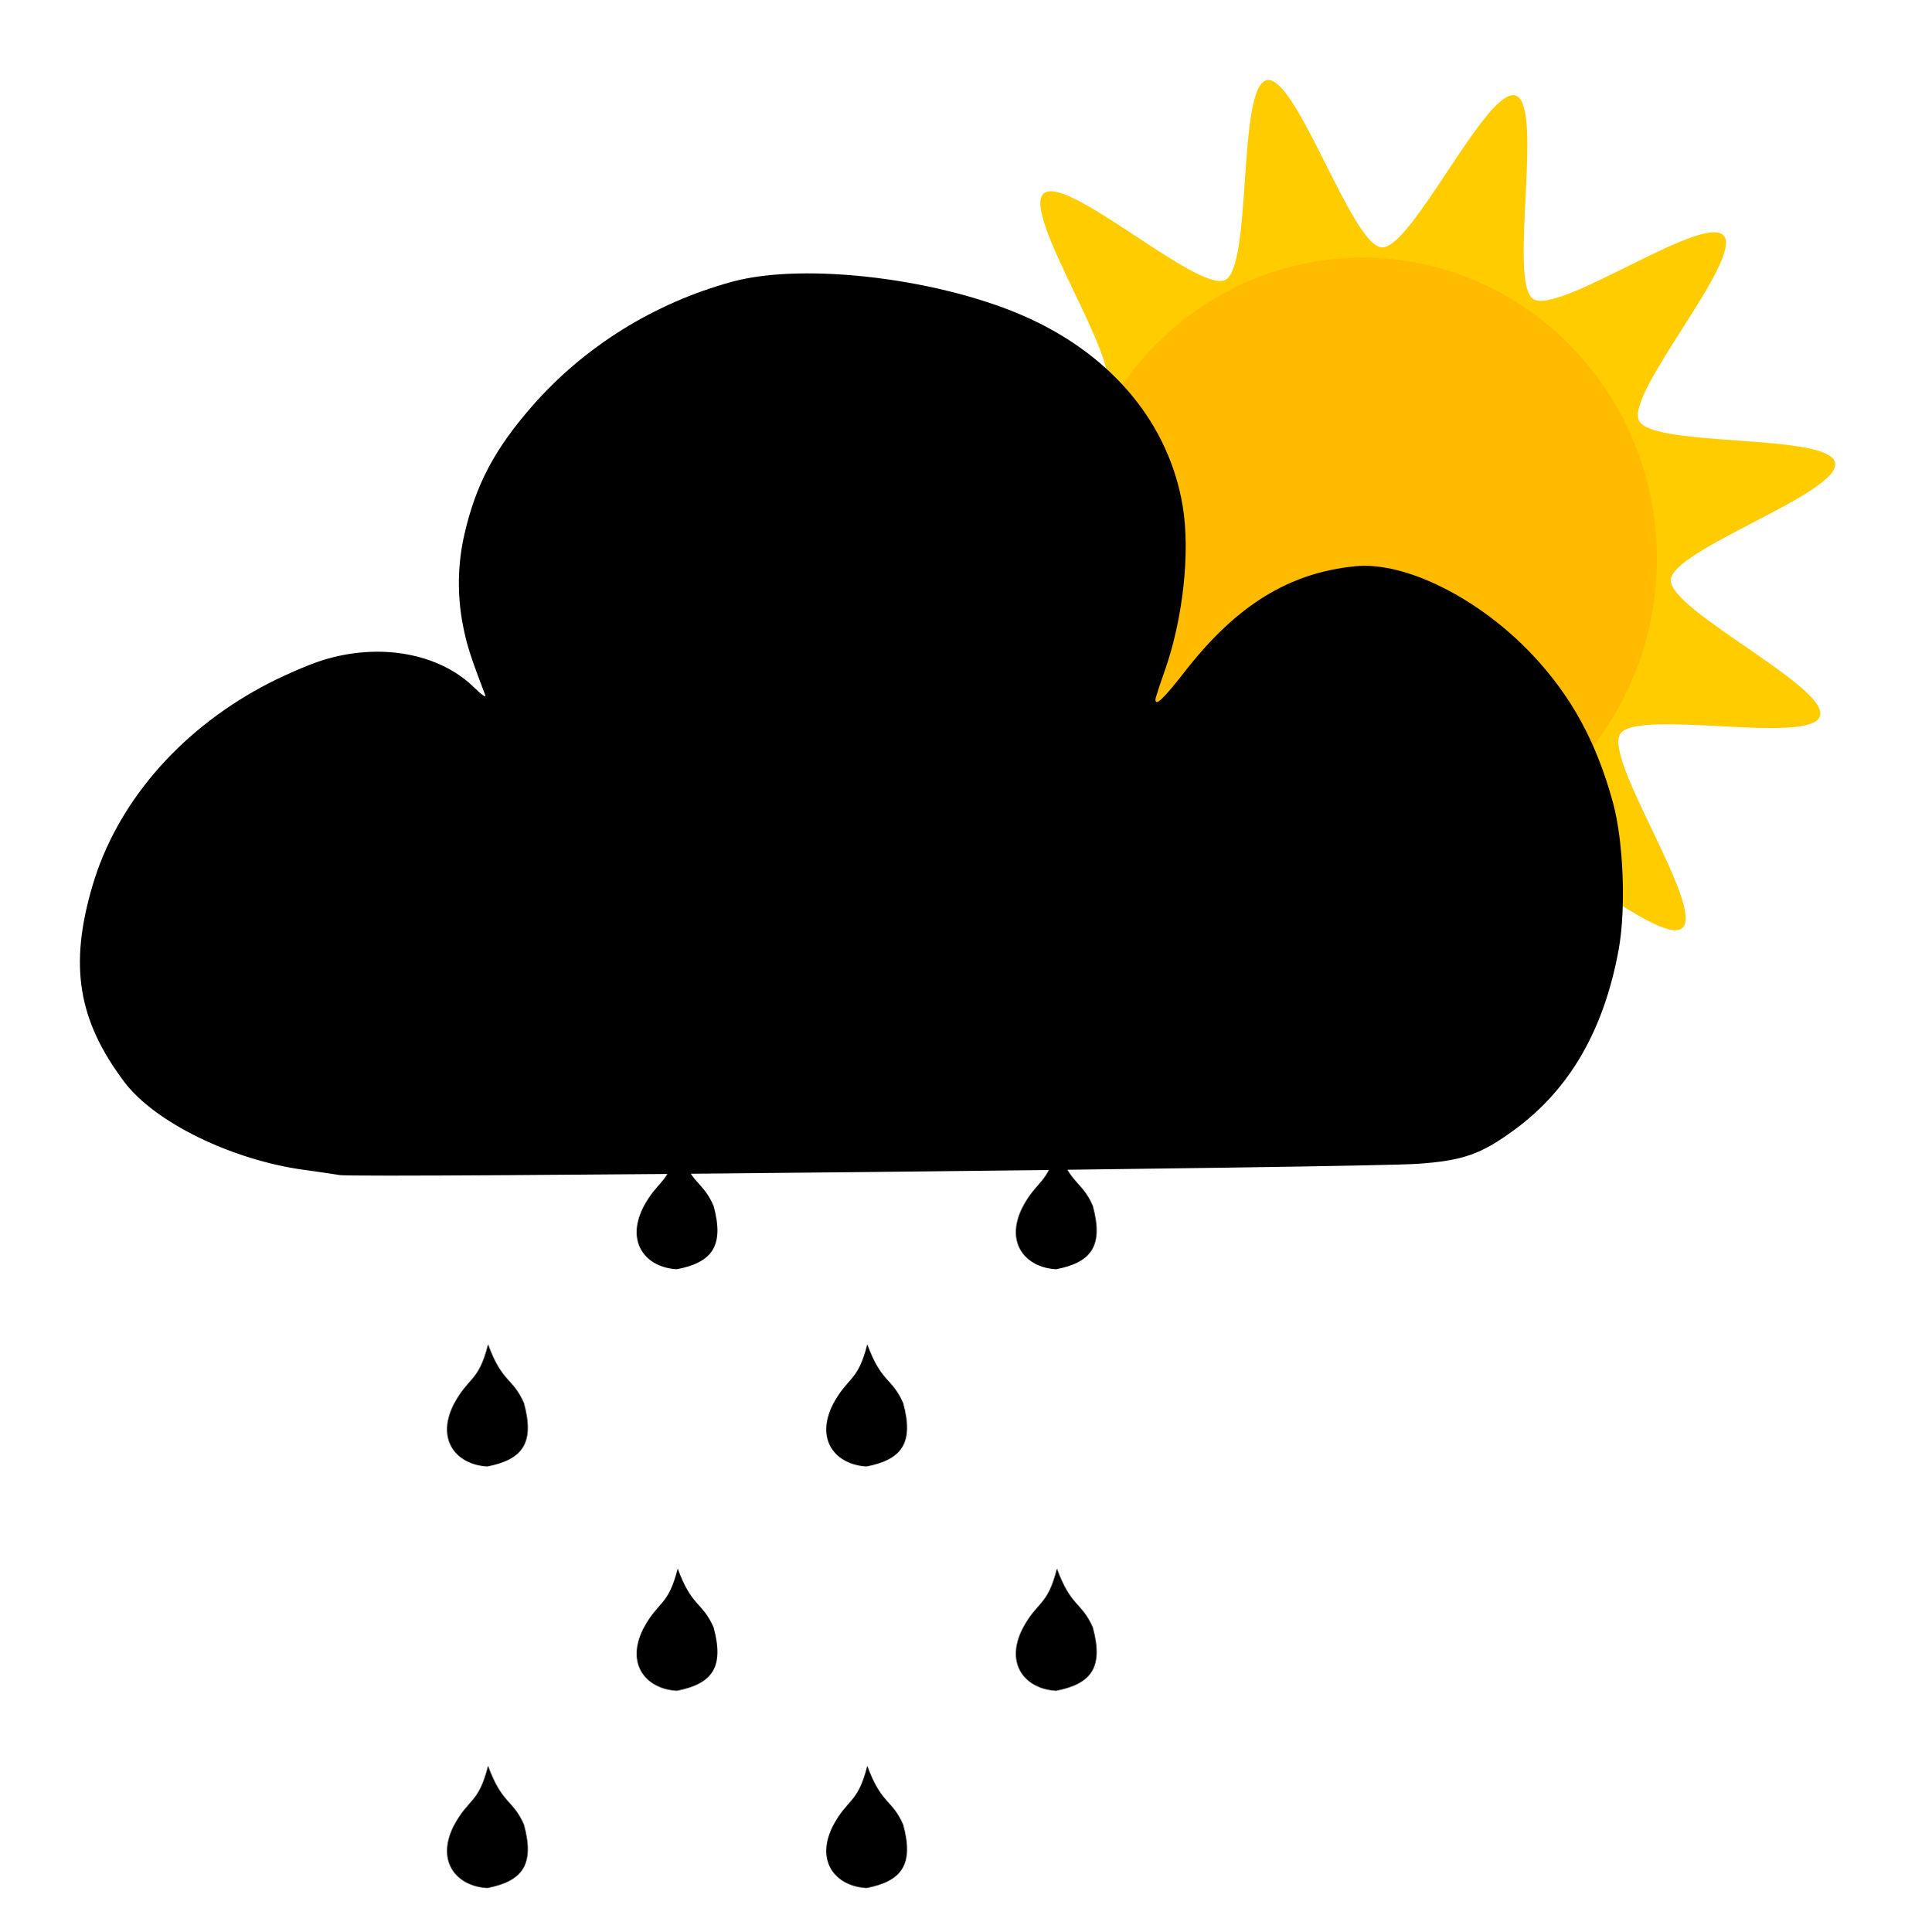
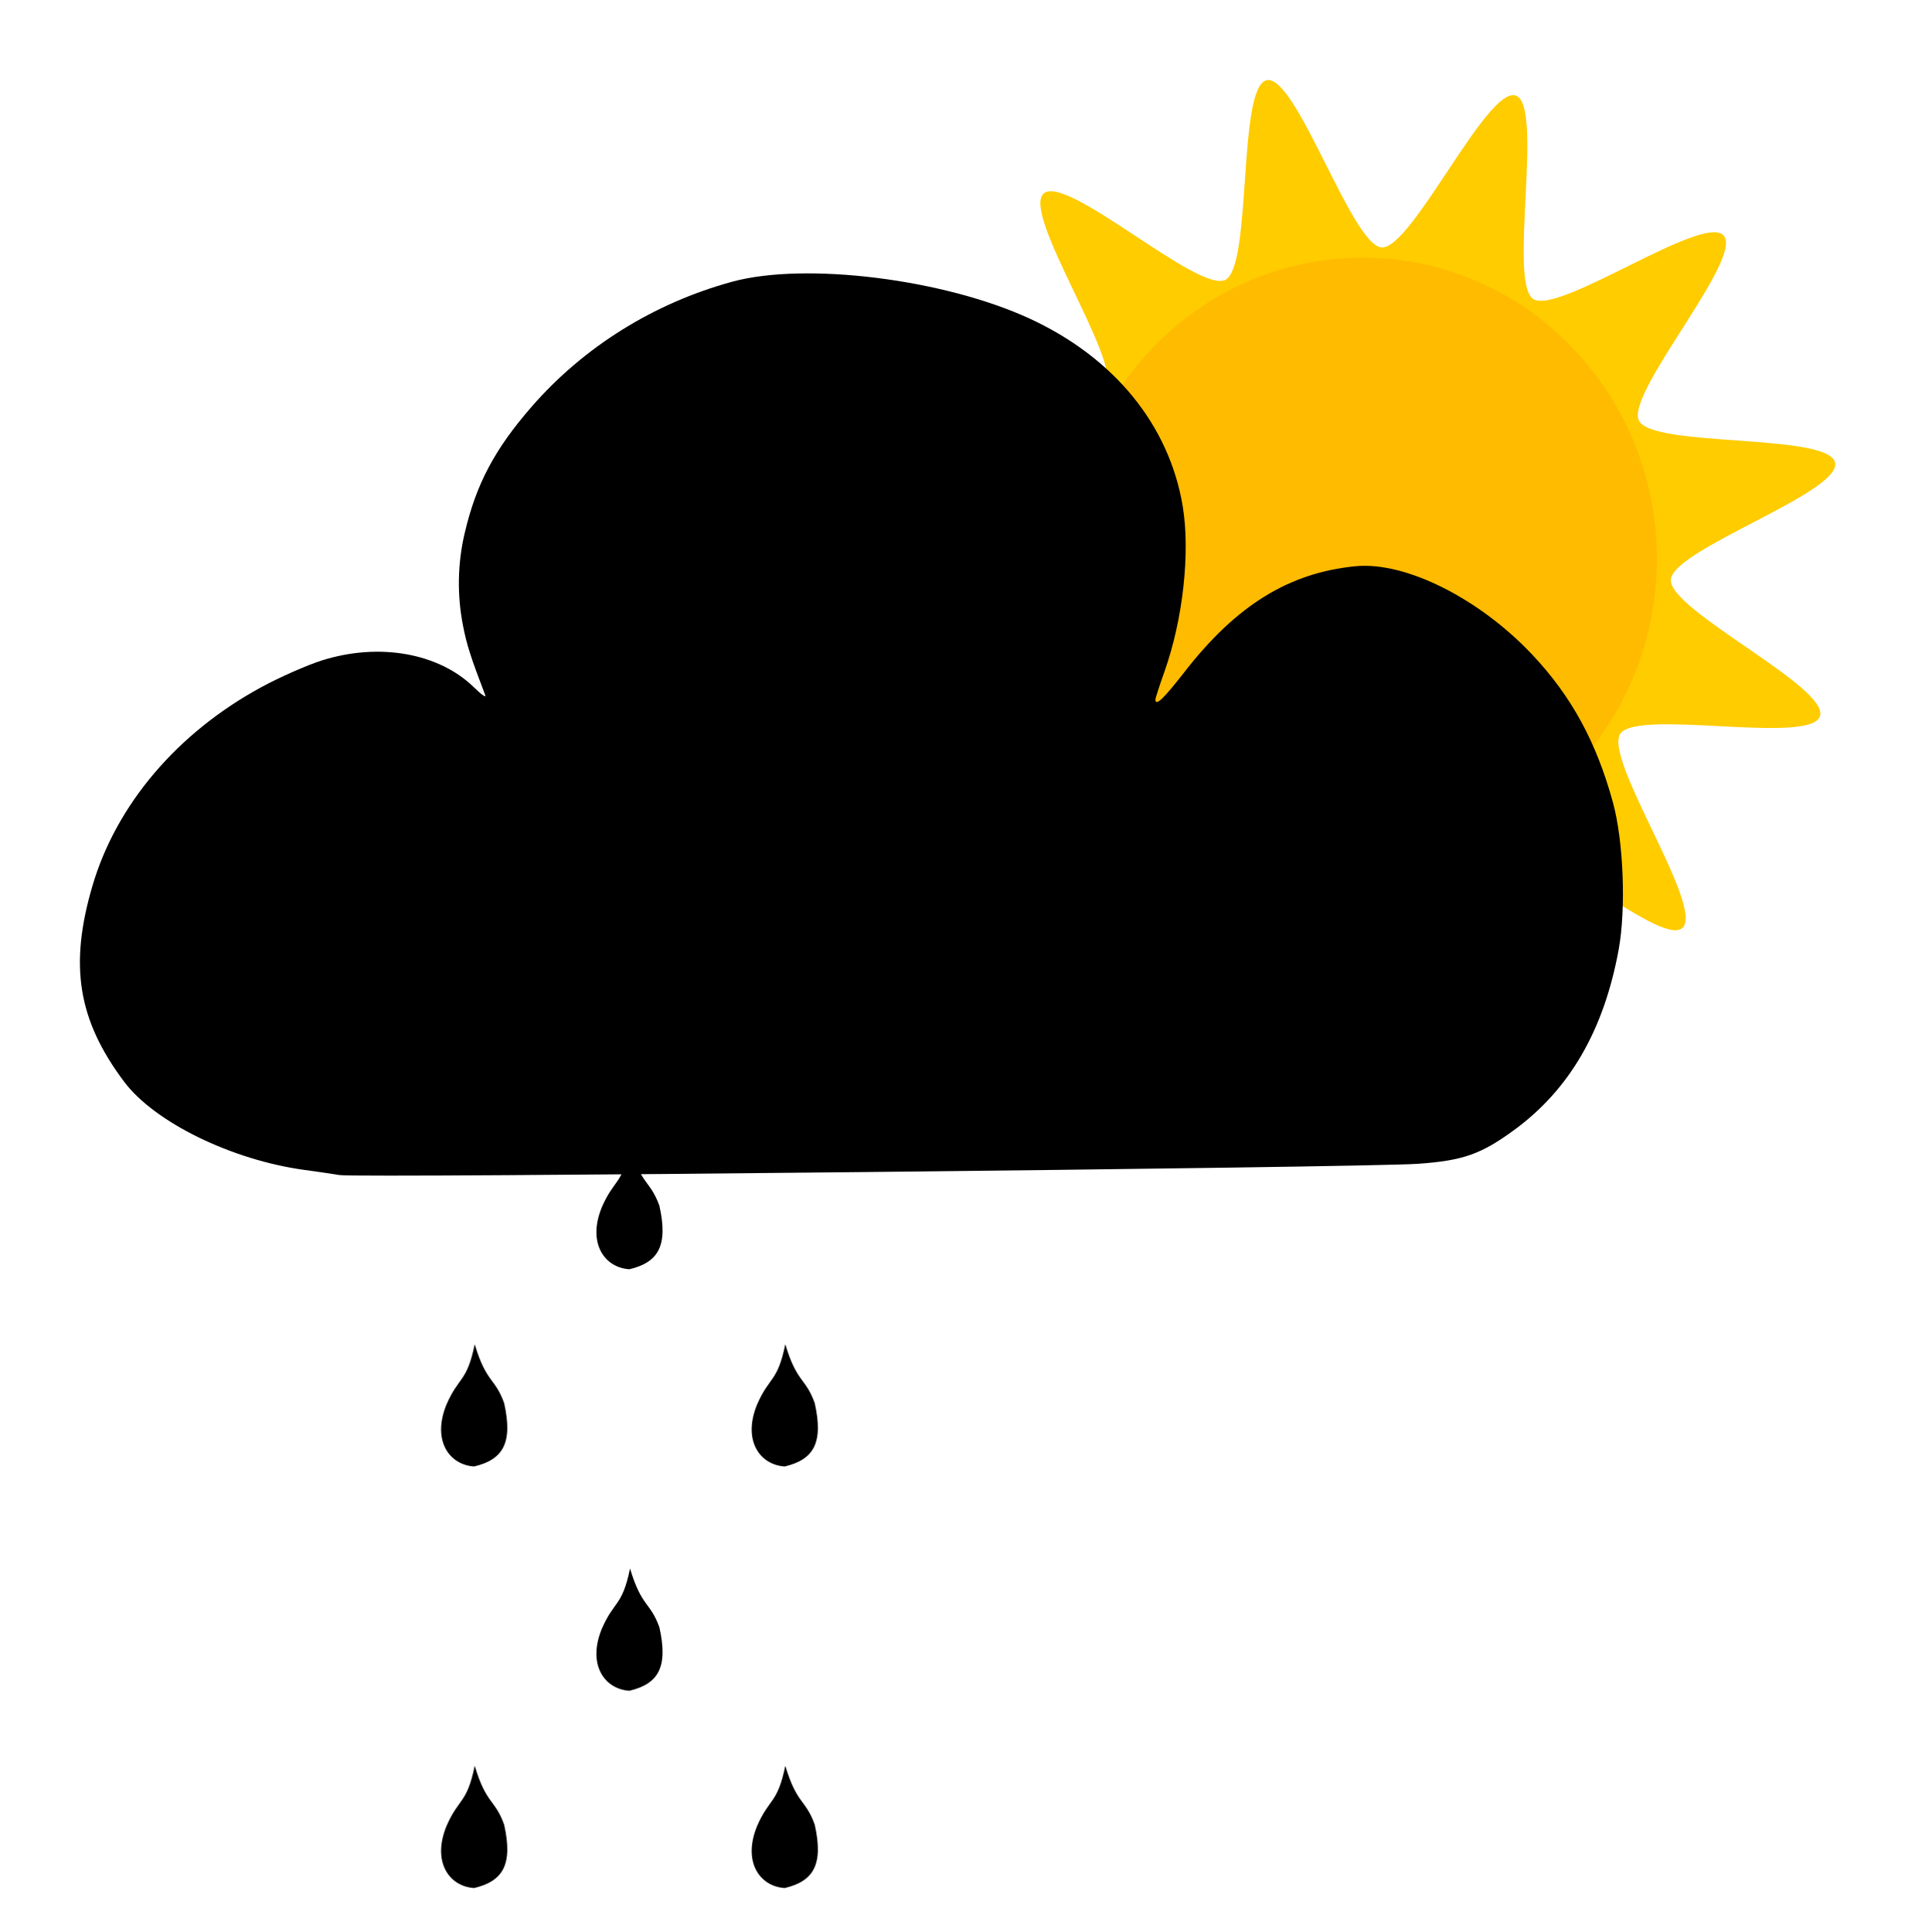
<svg xmlns="http://www.w3.org/2000/svg" xmlns:xlink="http://www.w3.org/1999/xlink" viewBox="0 0 100 100">
  <defs>
-     <pattern xlink:href="#prefix__sa" id="prefix__sb" patternTransform="matrix(.32716 0 0 .29091 12.199 14.596)" />
+     <pattern xlink:href="#prefix__sa" id="prefix__sb" patternTransform="matrix(.26794 0 0 .29091 13.873 14.596)" />
    <pattern patternUnits="userSpaceOnUse" width="60" height="75" patternTransform="matrix(.3 0 0 .3 2 12)" id="prefix__sa">
      <path class="s-raindrop" d="M-30.647 54.968c.465 1.821-.055 2.578-1.566 2.892-1.301-.07-2.208-1.19-1.446-2.82.642-1.3 1.065-1.009 1.477-2.756.61 1.776 1.053 1.512 1.535 2.684zm8.11 9c.465 1.82-.056 2.577-1.566 2.891-1.302-.07-2.208-1.19-1.447-2.819.642-1.3 1.066-1.01 1.477-2.756.61 1.776 1.053 1.511 1.536 2.683z" transform="matrix(3.7 0 0 3.9 129 -200)" fill="currentColor" />
    </pattern>
  </defs>
-   <path class="s-rain" d="M22.093 37.67l34.397 5.752 2.97 55.435c-19.641.976-21.8.786-38.011 1.451z" fill="url(#prefix__sb)" />
+   <path class="s-rain" d="M21.976 37.67l21.756 5.997 1.53 56.904c-16.086.976-10.536-.928-23.813-.263z" fill="url(#prefix__sb)" />
  <g transform="matrix(.54398 0 0 .55682 42.785 -108.605)">
    <path d="M81.402 281.32c-2.1 1.8-14.72-9.29-17.28-8.02-2.56 1.27-1.14 17.99-3.94 18.56-2.8.56-8-15.37-10.94-15.55-2.86-.17-10.03 15.02-12.75 14.12-2.71-.9.73-17.33-1.65-18.9-2.38-1.5-16.24 8.01-18.13 5.85-1.9-2.13 9.34-14.64 8.07-17.19-1.28-2.54-18.05-1.14-18.66-3.92-.52-2.79 15.46-8.03 15.63-10.87.173-2.84-15.1-9.98-14.19-12.68.9-2.7 17.42.72 19.007-1.645 1.578-2.374-8.06-16.152-5.918-18.039 2.142-1.886 14.727 9.297 17.288 8.026 2.56-1.27 1.14-17.996 3.944-18.564 2.804-.569 8.08 15.375 10.937 15.547 2.856.173 10.035-15.018 12.749-14.116 2.714.902-.732 17.333 1.655 18.903 2.387 1.57 16.24-8.017 18.138-5.886 1.897 2.131-9.348 14.647-8.07 17.194 1.278 2.546 18.095 1.133 18.667 3.922.571 2.789-15.46 8.036-15.633 10.877-.174 2.84 15.1 9.98 14.194 12.679-.907 2.7-17.429-.728-19.008 1.646-1.578 2.374 8.061 16.151 5.918 18.038z" fill="#fc0" />
    <circle cx="51" cy="247" r="28" fill="#fb0" />
  </g>
  <path class="s-cloud" d="M17.567 60.82a76.35 83.562 0 00-1.804-.264c-3.774-.515-7.769-2.47-9.342-4.571-2.392-3.195-2.847-6.009-1.638-10.127 1.237-4.214 4.399-7.934 8.75-10.294.957-.519 2.37-1.142 3.142-1.384 2.956-.931 6.044-.38 7.861 1.4.376.369.637.552.583.41-.763-1.997-.962-2.618-1.153-3.604a9.484 10.38 0 01.087-4.794c.591-2.532 1.55-4.341 3.467-6.543 2.698-3.098 6.33-5.362 10.375-6.466 3.787-1.034 10.958-.144 15.411 1.913 4.362 2.013 7.21 5.505 7.91 9.7.399 2.394.016 5.868-.946 8.574-.255.718-.464 1.364-.465 1.436-.002.371.412-.022 1.531-1.459 2.669-3.424 5.382-5.098 8.814-5.438 2.586-.257 6.41 1.656 9.167 4.583 2.019 2.145 3.309 4.51 4.167 7.637.55 2.006.686 5.512.296 7.634-.765 4.164-2.539 7.226-5.399 9.32-1.722 1.26-2.648 1.588-4.972 1.754-2.79.202-54.946.746-55.842.584z" fill="currentColor" />
</svg>
